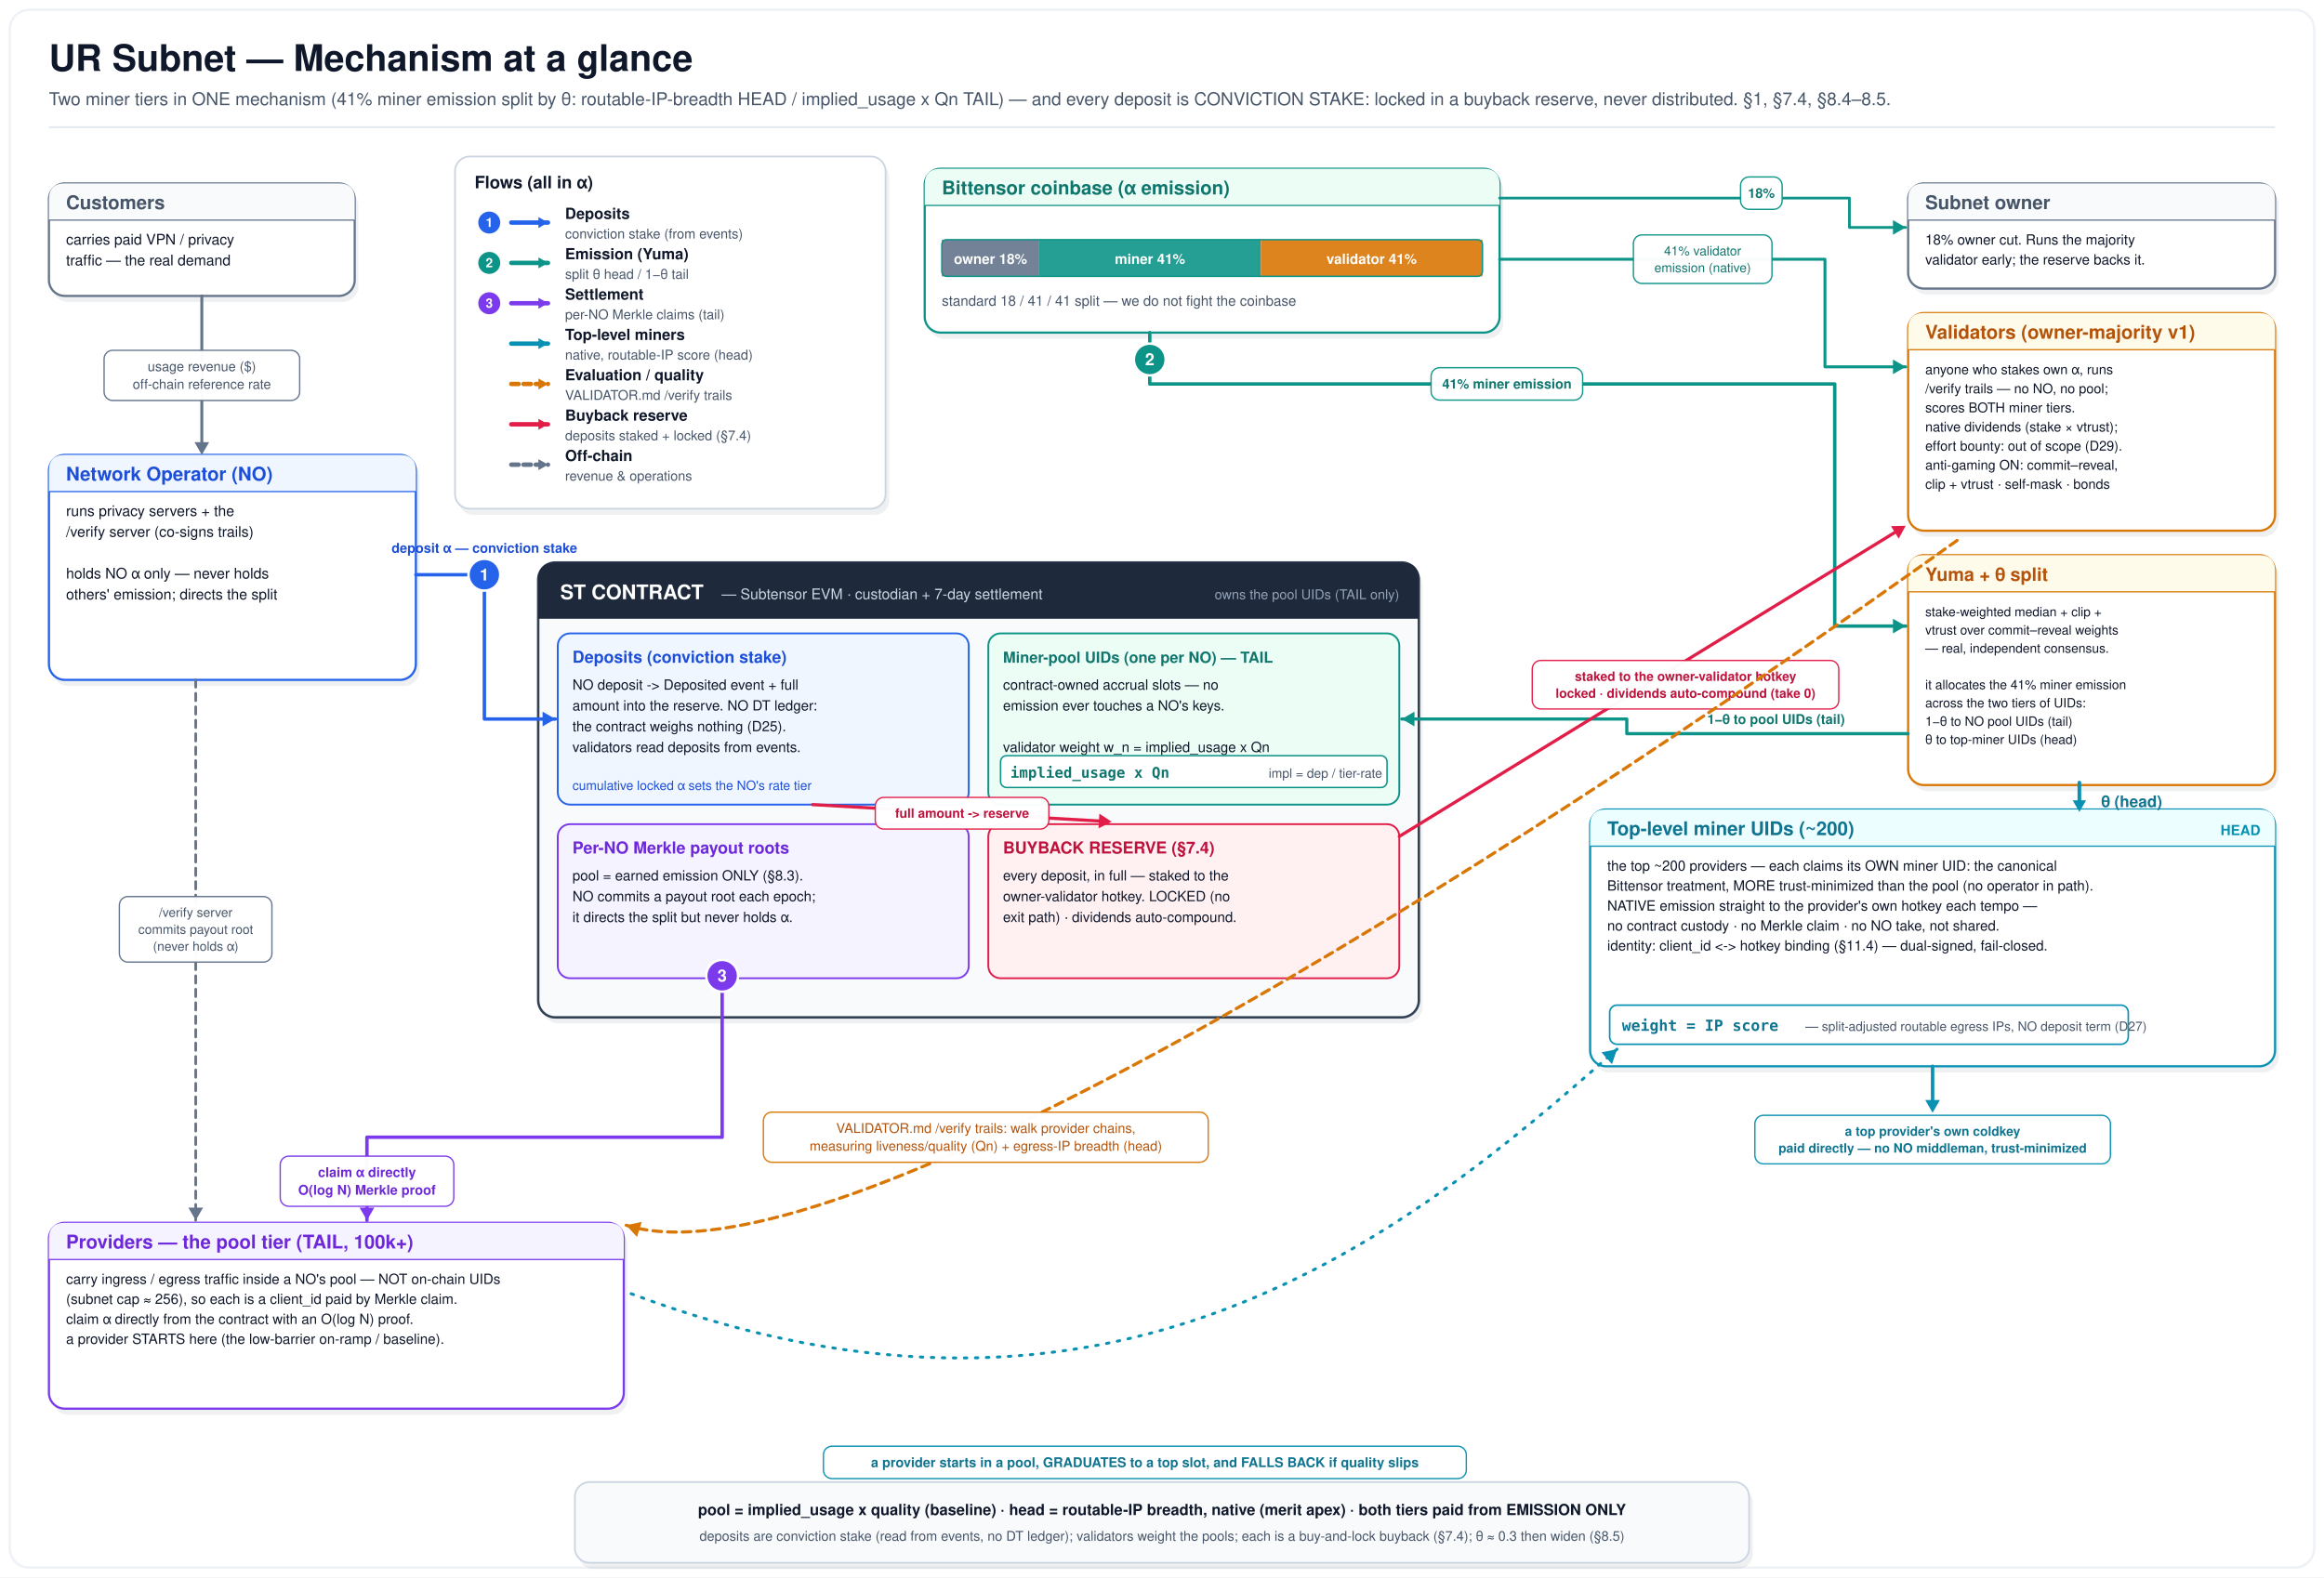
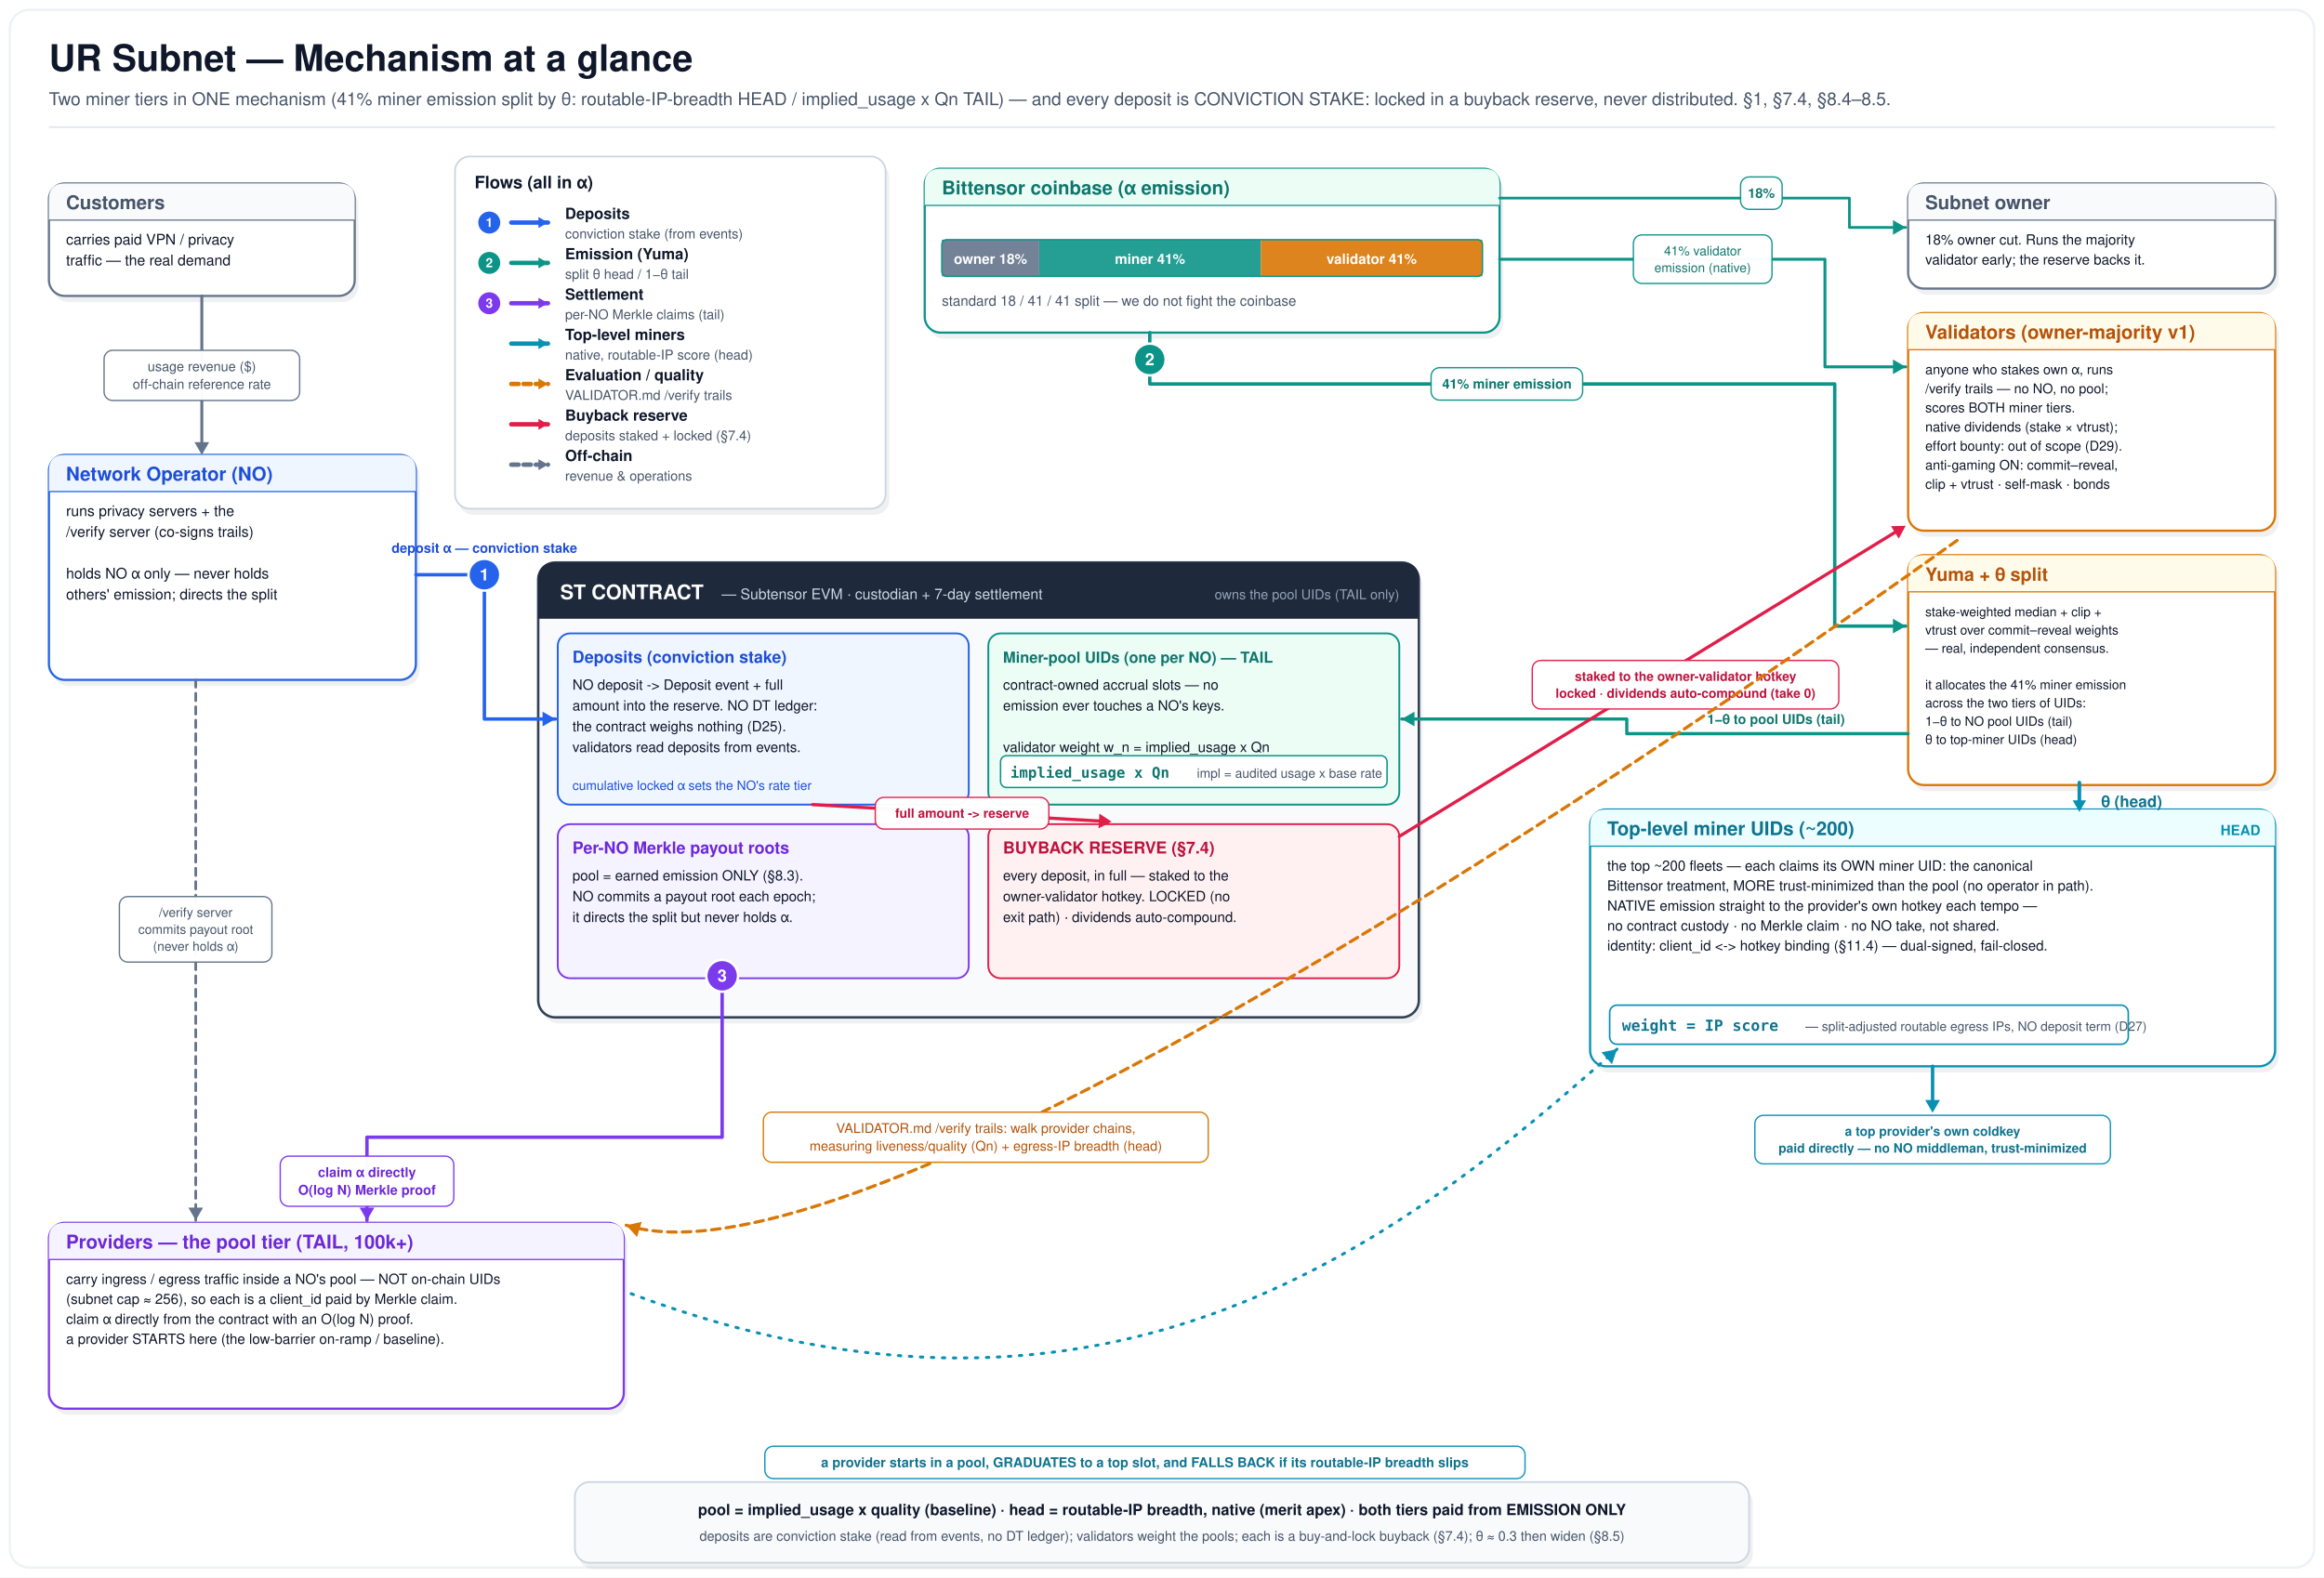
<svg xmlns="http://www.w3.org/2000/svg" width="1900" height="1290" viewBox="0 0 1900 1290">
  <rect width="1900" height="1290" fill="#ffffff" />
  <rect x="8" y="8" width="1884" height="1274" rx="16" fill="none" stroke="#eef2f7" stroke-width="2" />
  <text x="40.0" y="58.0" font-family="'Helvetica Neue','Helvetica','Arial',sans-serif" font-size="30" font-weight="bold" fill="#0f172a" text-anchor="start">UR Subnet — Mechanism at a glance</text>
  <text x="40.0" y="86.0" font-family="'Helvetica Neue','Helvetica','Arial',sans-serif" font-size="14.5" font-weight="normal" fill="#475569" text-anchor="start">Two miner tiers in ONE mechanism (41% miner emission split by θ: routable-IP-breadth HEAD / implied_usage x Qn TAIL) — and every deposit is CONVICTION STAKE: locked in a buyback reserve, never distributed.  §1, §7.4, §8.4–8.5.</text>
  <line x1="40" y1="104" x2="1860" y2="104" stroke="#e2e8f0" stroke-width="1.5" />
  <rect x="43.0" y="155.0" width="250" height="92" rx="13" fill="#0f172a" opacity="0.07" />
  <rect x="40.0" y="150.0" width="250" height="92" rx="13" fill="#ffffff" stroke="#64748b" stroke-width="1.8" />
  <path d="M 45.0 163.0 a 8 8 0 0 1 8 -8 L 277.0 155.0" fill="none" />
  <path d="M 40.0 163.0 Q 40.0 150.0 53.0 150.0 L 277.0 150.0 Q 290.0 150.0 290.0 163.0 L 290.0 180.0 L 40.0 180.0 Z" fill="#f8fafc" />
  <line x1="40.0" y1="180.0" x2="290.0" y2="180.0" stroke="#64748b" stroke-width="1" />
  <text x="54.0" y="171.0" font-family="'Helvetica Neue','Helvetica','Arial',sans-serif" font-size="15.5" font-weight="bold" fill="#475569" text-anchor="start">Customers</text>
  <text x="54.0" y="200.0" font-family="'Helvetica Neue','Helvetica','Arial',sans-serif" font-size="12" font-weight="normal" fill="#0f172a" text-anchor="start">carries paid VPN / privacy</text>
  <text x="54.0" y="217.0" font-family="'Helvetica Neue','Helvetica','Arial',sans-serif" font-size="12" font-weight="normal" fill="#0f172a" text-anchor="start">traffic — the real demand</text>
  <rect x="43.0" y="377.0" width="300" height="184" rx="13" fill="#0f172a" opacity="0.07" />
  <rect x="40.0" y="372.0" width="300" height="184" rx="13" fill="#ffffff" stroke="#2563eb" stroke-width="1.8" />
  <path d="M 45.0 385.0 a 8 8 0 0 1 8 -8 L 327.0 377.0" fill="none" />
  <path d="M 40.0 385.0 Q 40.0 372.0 53.0 372.0 L 327.0 372.0 Q 340.0 372.0 340.0 385.0 L 340.0 402.0 L 40.0 402.0 Z" fill="#eff6ff" />
  <line x1="40.0" y1="402.0" x2="340.0" y2="402.0" stroke="#2563eb" stroke-width="1" />
  <text x="54.0" y="393.0" font-family="'Helvetica Neue','Helvetica','Arial',sans-serif" font-size="15.5" font-weight="bold" fill="#1d4ed8" text-anchor="start">Network Operator (NO)</text>
  <text x="54.0" y="422.0" font-family="'Helvetica Neue','Helvetica','Arial',sans-serif" font-size="12" font-weight="normal" fill="#0f172a" text-anchor="start">runs privacy servers + the</text>
  <text x="54.0" y="439.0" font-family="'Helvetica Neue','Helvetica','Arial',sans-serif" font-size="12" font-weight="normal" fill="#0f172a" text-anchor="start">/verify server (co-signs trails)</text>
  <text x="54.0" y="456.1" font-family="'Helvetica Neue','Helvetica','Arial',sans-serif" font-size="12" font-weight="normal" fill="#0f172a" text-anchor="start" />
  <text x="54.0" y="473.1" font-family="'Helvetica Neue','Helvetica','Arial',sans-serif" font-size="12" font-weight="normal" fill="#0f172a" text-anchor="start">holds NO α only — never holds</text>
  <text x="54.0" y="490.2" font-family="'Helvetica Neue','Helvetica','Arial',sans-serif" font-size="12" font-weight="normal" fill="#0f172a" text-anchor="start">others' emission; directs the split</text>
  <rect x="43.0" y="1005.0" width="470" height="152" rx="13" fill="#0f172a" opacity="0.07" />
  <rect x="40.0" y="1000.0" width="470" height="152" rx="13" fill="#ffffff" stroke="#7c3aed" stroke-width="1.8" />
  <path d="M 45.0 1013.0 a 8 8 0 0 1 8 -8 L 497.0 1005.0" fill="none" />
  <path d="M 40.0 1013.0 Q 40.0 1000.0 53.0 1000.0 L 497.0 1000.0 Q 510.0 1000.0 510.0 1013.0 L 510.0 1030.0 L 40.0 1030.0 Z" fill="#f5f3ff" />
  <line x1="40.0" y1="1030.0" x2="510.0" y2="1030.0" stroke="#7c3aed" stroke-width="1" />
  <text x="54.0" y="1021.0" font-family="'Helvetica Neue','Helvetica','Arial',sans-serif" font-size="15.5" font-weight="bold" fill="#6d28d9" text-anchor="start">Providers — the pool tier  (TAIL, 100k+)</text>
  <text x="54.0" y="1050.0" font-family="'Helvetica Neue','Helvetica','Arial',sans-serif" font-size="11.5" font-weight="normal" fill="#0f172a" text-anchor="start">carry ingress / egress traffic inside a NO's pool — NOT on-chain UIDs</text>
  <text x="54.0" y="1066.3" font-family="'Helvetica Neue','Helvetica','Arial',sans-serif" font-size="11.5" font-weight="normal" fill="#0f172a" text-anchor="start">(subnet cap ≈ 256), so each is a client_id paid by Merkle claim.</text>
  <text x="54.0" y="1082.7" font-family="'Helvetica Neue','Helvetica','Arial',sans-serif" font-size="11.5" font-weight="normal" fill="#0f172a" text-anchor="start">claim α directly from the contract with an O(log N) proof.</text>
  <text x="54.0" y="1099.0" font-family="'Helvetica Neue','Helvetica','Arial',sans-serif" font-size="11.5" font-weight="normal" fill="#0f172a" text-anchor="start">a provider STARTS here (the low-barrier on-ramp / baseline).</text>
  <rect x="759.0" y="143.0" width="470" height="134" rx="13" fill="#0f172a" opacity="0.07" />
  <rect x="756.0" y="138.0" width="470" height="134" rx="13" fill="#ffffff" stroke="#0d9488" stroke-width="1.8" />
  <path d="M 761.0 151.0 a 8 8 0 0 1 8 -8 L 1213.0 143.0" fill="none" />
  <path d="M 756.0 151.0 Q 756.0 138.0 769.0 138.0 L 1213.0 138.0 Q 1226.0 138.0 1226.0 151.0 L 1226.0 168.0 L 756.0 168.0 Z" fill="#ecfdf5" />
  <line x1="756.0" y1="168.0" x2="1226.0" y2="168.0" stroke="#0d9488" stroke-width="1" />
  <text x="770.0" y="159.0" font-family="'Helvetica Neue','Helvetica','Arial',sans-serif" font-size="15.5" font-weight="bold" fill="#0f766e" text-anchor="start">Bittensor coinbase  (α emission)</text>
  <rect x="770.0" y="196" width="79.6" height="30" fill="#64748b" opacity="0.9" />
  <text x="809.8" y="215.8" font-family="'Helvetica Neue','Helvetica','Arial',sans-serif" font-size="11.5" font-weight="bold" fill="white" text-anchor="middle">owner 18%</text>
  <rect x="849.6" y="196" width="181.2" height="30" fill="#0d9488" opacity="0.9" />
  <text x="940.2" y="215.8" font-family="'Helvetica Neue','Helvetica','Arial',sans-serif" font-size="11.5" font-weight="bold" fill="white" text-anchor="middle">miner 41%</text>
  <rect x="1030.8" y="196" width="181.2" height="30" fill="#d97706" opacity="0.9" />
  <text x="1121.4" y="215.8" font-family="'Helvetica Neue','Helvetica','Arial',sans-serif" font-size="11.5" font-weight="bold" fill="white" text-anchor="middle">validator 41%</text>
  <rect x="770" y="196" width="442" height="30" rx="4" fill="none" stroke="#0d9488" stroke-width="1.2" />
  <text x="770.0" y="250.0" font-family="'Helvetica Neue','Helvetica','Arial',sans-serif" font-size="11.5" font-weight="italic" fill="#475569" text-anchor="start">standard 18 / 41 / 41 split — we do not fight the coinbase</text>
  <rect x="1563.0" y="155.0" width="300" height="86" rx="13" fill="#0f172a" opacity="0.07" />
  <rect x="1560.0" y="150.0" width="300" height="86" rx="13" fill="#ffffff" stroke="#64748b" stroke-width="1.8" />
  <path d="M 1565.0 163.0 a 8 8 0 0 1 8 -8 L 1847.0 155.0" fill="none" />
  <path d="M 1560.0 163.0 Q 1560.0 150.0 1573.0 150.0 L 1847.0 150.0 Q 1860.0 150.0 1860.0 163.0 L 1860.0 180.0 L 1560.0 180.0 Z" fill="#f8fafc" />
  <line x1="1560.0" y1="180.0" x2="1860.0" y2="180.0" stroke="#64748b" stroke-width="1" />
  <text x="1574.0" y="171.0" font-family="'Helvetica Neue','Helvetica','Arial',sans-serif" font-size="15.5" font-weight="bold" fill="#475569" text-anchor="start">Subnet owner</text>
  <text x="1574.0" y="200.0" font-family="'Helvetica Neue','Helvetica','Arial',sans-serif" font-size="11.5" font-weight="normal" fill="#0f172a" text-anchor="start">18% owner cut. Runs the majority</text>
  <text x="1574.0" y="216.3" font-family="'Helvetica Neue','Helvetica','Arial',sans-serif" font-size="11.5" font-weight="normal" fill="#0f172a" text-anchor="start">validator early; the reserve backs it.</text>
  <rect x="1563.0" y="261.0" width="300" height="178" rx="13" fill="#0f172a" opacity="0.07" />
  <rect x="1560.0" y="256.0" width="300" height="178" rx="13" fill="#ffffff" stroke="#d97706" stroke-width="1.8" />
  <path d="M 1565.0 269.0 a 8 8 0 0 1 8 -8 L 1847.0 261.0" fill="none" />
  <path d="M 1560.0 269.0 Q 1560.0 256.0 1573.0 256.0 L 1847.0 256.0 Q 1860.0 256.0 1860.0 269.0 L 1860.0 286.0 L 1560.0 286.0 Z" fill="#fffbeb" />
  <line x1="1560.0" y1="286.0" x2="1860.0" y2="286.0" stroke="#d97706" stroke-width="1" />
  <text x="1574.0" y="277.0" font-family="'Helvetica Neue','Helvetica','Arial',sans-serif" font-size="15.5" font-weight="bold" fill="#b45309" text-anchor="start">Validators  (owner-majority v1)</text>
  <text x="1574.0" y="306.0" font-family="'Helvetica Neue','Helvetica','Arial',sans-serif" font-size="11" font-weight="normal" fill="#0f172a" text-anchor="start">anyone who stakes own α, runs</text>
  <text x="1574.0" y="321.6" font-family="'Helvetica Neue','Helvetica','Arial',sans-serif" font-size="11" font-weight="normal" fill="#0f172a" text-anchor="start">/verify trails — no NO, no pool;</text>
  <text x="1574.0" y="337.2" font-family="'Helvetica Neue','Helvetica','Arial',sans-serif" font-size="11" font-weight="normal" fill="#0f172a" text-anchor="start">scores BOTH miner tiers.</text>
  <text x="1574.0" y="352.9" font-family="'Helvetica Neue','Helvetica','Arial',sans-serif" font-size="11" font-weight="normal" fill="#0f172a" text-anchor="start">native dividends (stake × vtrust);</text>
  <text x="1574.0" y="368.5" font-family="'Helvetica Neue','Helvetica','Arial',sans-serif" font-size="11" font-weight="normal" fill="#0f172a" text-anchor="start">effort bounty: out of scope (D29).</text>
  <text x="1574.0" y="384.1" font-family="'Helvetica Neue','Helvetica','Arial',sans-serif" font-size="11" font-weight="normal" fill="#0f172a" text-anchor="start">anti-gaming ON: commit–reveal,</text>
  <text x="1574.0" y="399.7" font-family="'Helvetica Neue','Helvetica','Arial',sans-serif" font-size="11" font-weight="normal" fill="#0f172a" text-anchor="start">clip + vtrust · self-mask · bonds</text>
  <rect x="1563.0" y="459.0" width="300" height="188" rx="13" fill="#0f172a" opacity="0.07" />
  <rect x="1560.0" y="454.0" width="300" height="188" rx="13" fill="#ffffff" stroke="#d97706" stroke-width="1.8" />
  <path d="M 1565.0 467.0 a 8 8 0 0 1 8 -8 L 1847.0 459.0" fill="none" />
  <path d="M 1560.0 467.0 Q 1560.0 454.0 1573.0 454.0 L 1847.0 454.0 Q 1860.0 454.0 1860.0 467.0 L 1860.0 484.0 L 1560.0 484.0 Z" fill="#fffbeb" />
  <line x1="1560.0" y1="484.0" x2="1860.0" y2="484.0" stroke="#d97706" stroke-width="1" />
  <text x="1574.0" y="475.0" font-family="'Helvetica Neue','Helvetica','Arial',sans-serif" font-size="15" font-weight="bold" fill="#b45309" text-anchor="start">Yuma  +  θ split</text>
  <text x="1574.0" y="504.0" font-family="'Helvetica Neue','Helvetica','Arial',sans-serif" font-size="10.5" font-weight="normal" fill="#0f172a" text-anchor="start">stake-weighted median + clip +</text>
  <text x="1574.0" y="518.9" font-family="'Helvetica Neue','Helvetica','Arial',sans-serif" font-size="10.5" font-weight="normal" fill="#0f172a" text-anchor="start">vtrust over commit–reveal weights</text>
  <text x="1574.0" y="533.8" font-family="'Helvetica Neue','Helvetica','Arial',sans-serif" font-size="10.5" font-weight="normal" fill="#0f172a" text-anchor="start">— real, independent consensus.</text>
  <text x="1574.0" y="548.7" font-family="'Helvetica Neue','Helvetica','Arial',sans-serif" font-size="10.5" font-weight="normal" fill="#0f172a" text-anchor="start" />
  <text x="1574.0" y="563.6" font-family="'Helvetica Neue','Helvetica','Arial',sans-serif" font-size="10.5" font-weight="normal" fill="#0f172a" text-anchor="start">it allocates the 41% miner emission</text>
  <text x="1574.0" y="578.5" font-family="'Helvetica Neue','Helvetica','Arial',sans-serif" font-size="10.5" font-weight="normal" fill="#0f172a" text-anchor="start">across the two tiers of UIDs:</text>
  <text x="1574.0" y="593.5" font-family="'Helvetica Neue','Helvetica','Arial',sans-serif" font-size="10.5" font-weight="normal" fill="#0f172a" text-anchor="start">   1−θ  to NO pool UIDs  (tail)</text>
  <text x="1574.0" y="608.4" font-family="'Helvetica Neue','Helvetica','Arial',sans-serif" font-size="10.5" font-weight="normal" fill="#0f172a" text-anchor="start">   θ    to top-miner UIDs (head)</text>
  <rect x="1303.0" y="667.0" width="560" height="210" rx="13" fill="#0f172a" opacity="0.07" />
  <rect x="1300.0" y="662.0" width="560" height="210" rx="13" fill="#ffffff" stroke="#0891b2" stroke-width="1.8" />
  <path d="M 1305.0 675.0 a 8 8 0 0 1 8 -8 L 1847.0 667.0" fill="none" />
  <path d="M 1300.0 675.0 Q 1300.0 662.0 1313.0 662.0 L 1847.0 662.0 Q 1860.0 662.0 1860.0 675.0 L 1860.0 692.0 L 1300.0 692.0 Z" fill="#ecfeff" />
  <line x1="1300.0" y1="692.0" x2="1860.0" y2="692.0" stroke="#0891b2" stroke-width="1" />
  <text x="1314.0" y="683.0" font-family="'Helvetica Neue','Helvetica','Arial',sans-serif" font-size="15.5" font-weight="bold" fill="#0e7490" text-anchor="start">Top-level miner UIDs   (~200)</text>
  <text x="1848.0" y="683.0" font-family="'Helvetica Neue','Helvetica','Arial',sans-serif" font-size="11.5" font-weight="bold" fill="#0891b2" text-anchor="end">HEAD</text>
-   <text x="1314.0" y="712.0" font-family="'Helvetica Neue','Helvetica','Arial',sans-serif" font-size="11.5" font-weight="normal" fill="#0f172a" text-anchor="start">the top ~200 providers — each claims its OWN miner UID: the canonical</text>
+   <text x="1314.0" y="712.0" font-family="'Helvetica Neue','Helvetica','Arial',sans-serif" font-size="11.5" font-weight="normal" fill="#0f172a" text-anchor="start">the top ~200 fleets — each claims its OWN miner UID: the canonical</text>
  <text x="1314.0" y="728.3" font-family="'Helvetica Neue','Helvetica','Arial',sans-serif" font-size="11.5" font-weight="normal" fill="#0f172a" text-anchor="start">Bittensor treatment, MORE trust-minimized than the pool (no operator in path).</text>
  <text x="1314.0" y="744.7" font-family="'Helvetica Neue','Helvetica','Arial',sans-serif" font-size="11.5" font-weight="normal" fill="#0f172a" text-anchor="start">NATIVE emission straight to the provider's own hotkey each tempo —</text>
  <text x="1314.0" y="761.0" font-family="'Helvetica Neue','Helvetica','Arial',sans-serif" font-size="11.5" font-weight="normal" fill="#0f172a" text-anchor="start">no contract custody · no Merkle claim · no NO take, not shared.</text>
  <text x="1314.0" y="777.3" font-family="'Helvetica Neue','Helvetica','Arial',sans-serif" font-size="11.5" font-weight="normal" fill="#0f172a" text-anchor="start">identity: client_id &lt;-&gt; hotkey binding (§11.4) — dual-signed, fail-closed.</text>
  <rect x="1316" y="822" width="424" height="32" rx="6" fill="white" stroke="#0891b2" stroke-width="1.3" />
  <text x="1326.0" y="843.0" font-family="'Menlo','Monaco',monospace" font-size="12.5" font-weight="bold" fill="#0e7490" text-anchor="start">weight = IP score</text>
  <text x="1476.0" y="843.0" font-family="'Helvetica Neue','Helvetica','Arial',sans-serif" font-size="10.5" font-weight="italic" fill="#475569" text-anchor="start">— split-adjusted routable egress IPs, NO deposit term (D27)</text>
  <rect x="375.0" y="133.0" width="352" height="288" rx="12" fill="#0f172a" opacity="0.07" />
  <rect x="372.0" y="128.0" width="352" height="288" rx="12" fill="#ffffff" stroke="#cbd5e1" stroke-width="1.4" />
  <text x="388.0" y="154.0" font-family="'Helvetica Neue','Helvetica','Arial',sans-serif" font-size="14" font-weight="bold" fill="#0f172a" text-anchor="start">Flows  (all in α)</text>
  <circle cx="400.0" cy="182.0" r="10" fill="#2563eb" stroke="white" stroke-width="2" />
  <text x="400.0" y="185.6" font-family="'Helvetica Neue','Helvetica','Arial',sans-serif" font-size="10.5" font-weight="bold" fill="white" text-anchor="middle">1</text>
  <line x1="418" y1="182" x2="448" y2="182" stroke="#2563eb" stroke-width="3.6" stroke-linecap="round" />
  <path d="M 448.0 182.0 L 440.2 186.5 L 440.2 177.5 Z" fill="#2563eb" />
  <text x="462.0" y="179.0" font-family="'Helvetica Neue','Helvetica','Arial',sans-serif" font-size="12.5" font-weight="bold" fill="#0f172a" text-anchor="start">Deposits</text>
  <text x="462.0" y="195.0" font-family="'Helvetica Neue','Helvetica','Arial',sans-serif" font-size="11" font-weight="normal" fill="#475569" text-anchor="start">conviction stake (from events)</text>
  <circle cx="400.0" cy="215.0" r="10" fill="#0d9488" stroke="white" stroke-width="2" />
  <text x="400.0" y="218.6" font-family="'Helvetica Neue','Helvetica','Arial',sans-serif" font-size="10.5" font-weight="bold" fill="white" text-anchor="middle">2</text>
  <line x1="418" y1="215" x2="448" y2="215" stroke="#0d9488" stroke-width="3.6" stroke-linecap="round" />
  <path d="M 448.0 215.0 L 440.2 219.5 L 440.2 210.5 Z" fill="#0d9488" />
  <text x="462.0" y="212.0" font-family="'Helvetica Neue','Helvetica','Arial',sans-serif" font-size="12.5" font-weight="bold" fill="#0f172a" text-anchor="start">Emission (Yuma)</text>
  <text x="462.0" y="228.0" font-family="'Helvetica Neue','Helvetica','Arial',sans-serif" font-size="11" font-weight="normal" fill="#475569" text-anchor="start">split θ head / 1−θ tail</text>
  <circle cx="400.0" cy="248.0" r="10" fill="#7c3aed" stroke="white" stroke-width="2" />
  <text x="400.0" y="251.6" font-family="'Helvetica Neue','Helvetica','Arial',sans-serif" font-size="10.5" font-weight="bold" fill="white" text-anchor="middle">3</text>
  <line x1="418" y1="248" x2="448" y2="248" stroke="#7c3aed" stroke-width="3.6" stroke-linecap="round" />
  <path d="M 448.0 248.0 L 440.2 252.5 L 440.2 243.5 Z" fill="#7c3aed" />
  <text x="462.0" y="245.0" font-family="'Helvetica Neue','Helvetica','Arial',sans-serif" font-size="12.5" font-weight="bold" fill="#0f172a" text-anchor="start">Settlement</text>
  <text x="462.0" y="261.0" font-family="'Helvetica Neue','Helvetica','Arial',sans-serif" font-size="11" font-weight="normal" fill="#475569" text-anchor="start">per-NO Merkle claims (tail)</text>
  <line x1="418" y1="281" x2="448" y2="281" stroke="#0891b2" stroke-width="3.6" stroke-linecap="round" />
  <path d="M 448.0 281.0 L 440.2 285.5 L 440.2 276.5 Z" fill="#0891b2" />
  <text x="462.0" y="278.0" font-family="'Helvetica Neue','Helvetica','Arial',sans-serif" font-size="12.5" font-weight="bold" fill="#0f172a" text-anchor="start">Top-level miners</text>
  <text x="462.0" y="294.0" font-family="'Helvetica Neue','Helvetica','Arial',sans-serif" font-size="11" font-weight="normal" fill="#475569" text-anchor="start">native, routable-IP score (head)</text>
  <line x1="418" y1="314" x2="448" y2="314" stroke="#d97706" stroke-width="3.6" stroke-linecap="round" stroke-dasharray="6 4" />
  <path d="M 448.0 314.0 L 440.2 318.5 L 440.2 309.5 Z" fill="#d97706" />
  <text x="462.0" y="311.0" font-family="'Helvetica Neue','Helvetica','Arial',sans-serif" font-size="12.5" font-weight="bold" fill="#0f172a" text-anchor="start">Evaluation / quality</text>
  <text x="462.0" y="327.0" font-family="'Helvetica Neue','Helvetica','Arial',sans-serif" font-size="11" font-weight="normal" fill="#475569" text-anchor="start">VALIDATOR.md /verify trails</text>
  <line x1="418" y1="347" x2="448" y2="347" stroke="#e11d48" stroke-width="3.6" stroke-linecap="round" />
  <path d="M 448.0 347.0 L 440.2 351.5 L 440.2 342.5 Z" fill="#e11d48" />
  <text x="462.0" y="344.0" font-family="'Helvetica Neue','Helvetica','Arial',sans-serif" font-size="12.5" font-weight="bold" fill="#0f172a" text-anchor="start">Buyback reserve</text>
  <text x="462.0" y="360.0" font-family="'Helvetica Neue','Helvetica','Arial',sans-serif" font-size="11" font-weight="normal" fill="#475569" text-anchor="start">deposits staked + locked (§7.4)</text>
  <line x1="418" y1="380" x2="448" y2="380" stroke="#64748b" stroke-width="3.6" stroke-linecap="round" stroke-dasharray="6 4" />
  <path d="M 448.0 380.0 L 440.2 384.5 L 440.2 375.5 Z" fill="#64748b" />
  <text x="462.0" y="377.0" font-family="'Helvetica Neue','Helvetica','Arial',sans-serif" font-size="12.5" font-weight="bold" fill="#0f172a" text-anchor="start">Off-chain</text>
  <text x="462.0" y="393.0" font-family="'Helvetica Neue','Helvetica','Arial',sans-serif" font-size="11" font-weight="normal" fill="#475569" text-anchor="start">revenue &amp; operations</text>
  <rect x="443.0" y="465.0" width="720" height="372" rx="14" fill="#0f172a" opacity="0.07" />
  <rect x="440.0" y="460.0" width="720" height="372" rx="14" fill="#f8fafc" stroke="#334155" stroke-width="2.0" />
  <path d="M 440 474 Q 440 460 454 460 L 1146 460 Q 1160 460 1160 474 L 1160 506 L 440 506 Z" fill="#1e293b" />
  <text x="458.0" y="490.0" font-family="'Helvetica Neue','Helvetica','Arial',sans-serif" font-size="16.5" font-weight="bold" fill="white" text-anchor="start">ST CONTRACT</text>
  <text x="590.0" y="490.0" font-family="'Helvetica Neue','Helvetica','Arial',sans-serif" font-size="12" font-weight="normal" fill="#cbd5e1" text-anchor="start">— Subtensor EVM · custodian + 7-day settlement</text>
  <text x="1144.0" y="490.0" font-family="'Helvetica Neue','Helvetica','Arial',sans-serif" font-size="11" font-weight="italic" fill="#94a3b8" text-anchor="end">owns the pool UIDs (TAIL only)</text>
  <rect x="456.0" y="518.0" width="336.0" height="140" rx="10" fill="#eff6ff" stroke="#2563eb" stroke-width="1.5" />
  <text x="468.0" y="542.0" font-family="'Helvetica Neue','Helvetica','Arial',sans-serif" font-size="13.5" font-weight="bold" fill="#1d4ed8" text-anchor="start">Deposits  (conviction stake)</text>
-   <text x="468.0" y="564.0" font-family="'Helvetica Neue','Helvetica','Arial',sans-serif" font-size="11.5" font-weight="normal" fill="#0f172a" text-anchor="start">NO deposit -&gt; Deposited event + full</text>
+   <text x="468.0" y="564.0" font-family="'Helvetica Neue','Helvetica','Arial',sans-serif" font-size="11.5" font-weight="normal" fill="#0f172a" text-anchor="start">NO deposit -&gt; Deposit event + full</text>
  <text x="468.0" y="581.0" font-family="'Helvetica Neue','Helvetica','Arial',sans-serif" font-size="11.5" font-weight="normal" fill="#0f172a" text-anchor="start">amount into the reserve. NO DT ledger:</text>
  <text x="468.0" y="598.0" font-family="'Helvetica Neue','Helvetica','Arial',sans-serif" font-size="11.5" font-weight="normal" fill="#0f172a" text-anchor="start">the contract weighs nothing (D25).</text>
  <text x="468.0" y="615.0" font-family="'Helvetica Neue','Helvetica','Arial',sans-serif" font-size="11.5" font-weight="normal" fill="#0f172a" text-anchor="start">validators read deposits from events.</text>
  <text x="468.0" y="646.0" font-family="'Helvetica Neue','Helvetica','Arial',sans-serif" font-size="10.5" font-weight="italic" fill="#1d4ed8" text-anchor="start">cumulative locked α sets the NO's rate tier</text>
  <rect x="808.0" y="518.0" width="336.0" height="140" rx="10" fill="#ecfdf5" stroke="#0d9488" stroke-width="1.5" />
  <text x="820.0" y="542.0" font-family="'Helvetica Neue','Helvetica','Arial',sans-serif" font-size="12.5" font-weight="bold" fill="#0f766e" text-anchor="start">Miner-pool UIDs  (one per NO) — TAIL</text>
  <text x="820.0" y="564.0" font-family="'Helvetica Neue','Helvetica','Arial',sans-serif" font-size="11.5" font-weight="normal" fill="#0f172a" text-anchor="start">contract-owned accrual slots — no</text>
  <text x="820.0" y="581.0" font-family="'Helvetica Neue','Helvetica','Arial',sans-serif" font-size="11.5" font-weight="normal" fill="#0f172a" text-anchor="start">emission ever touches a NO's keys.</text>
  <text x="820.0" y="598.0" font-family="'Helvetica Neue','Helvetica','Arial',sans-serif" font-size="11.5" font-weight="normal" fill="#0f172a" text-anchor="start" />
  <text x="820.0" y="615.0" font-family="'Helvetica Neue','Helvetica','Arial',sans-serif" font-size="11.5" font-weight="normal" fill="#0f172a" text-anchor="start">validator weight  w_n = implied_usage x Qn</text>
  <rect x="818.0" y="618" width="316.0" height="26" rx="5" fill="white" stroke="#0d9488" stroke-width="1.2" />
  <text x="826.0" y="636.0" font-family="'Menlo','Monaco',monospace" font-size="12" font-weight="bold" fill="#0f766e" text-anchor="start">implied_usage x Qn</text>
-   <text x="1130.0" y="636.0" font-family="'Helvetica Neue','Helvetica','Arial',sans-serif" font-size="10.5" font-weight="italic" fill="#475569" text-anchor="end">impl = dep / tier-rate</text>
+   <text x="1130.0" y="636.0" font-family="'Helvetica Neue','Helvetica','Arial',sans-serif" font-size="10.5" font-weight="italic" fill="#475569" text-anchor="end">impl = audited usage x base rate</text>
  <rect x="456.0" y="674.0" width="336.0" height="126" rx="10" fill="#f5f3ff" stroke="#7c3aed" stroke-width="1.5" />
  <text x="468.0" y="698.0" font-family="'Helvetica Neue','Helvetica','Arial',sans-serif" font-size="13.5" font-weight="bold" fill="#6d28d9" text-anchor="start">Per-NO Merkle payout roots</text>
  <text x="468.0" y="720.0" font-family="'Helvetica Neue','Helvetica','Arial',sans-serif" font-size="11.5" font-weight="normal" fill="#0f172a" text-anchor="start">pool = earned emission ONLY (§8.3).</text>
  <text x="468.0" y="737.0" font-family="'Helvetica Neue','Helvetica','Arial',sans-serif" font-size="11.5" font-weight="normal" fill="#0f172a" text-anchor="start">NO commits a payout root each epoch;</text>
  <text x="468.0" y="754.0" font-family="'Helvetica Neue','Helvetica','Arial',sans-serif" font-size="11.5" font-weight="normal" fill="#0f172a" text-anchor="start">it directs the split but never holds α.</text>
  <rect x="808.0" y="674.0" width="336.0" height="126" rx="10" fill="#fff1f2" stroke="#e11d48" stroke-width="1.5" />
  <text x="820.0" y="698.0" font-family="'Helvetica Neue','Helvetica','Arial',sans-serif" font-size="13.5" font-weight="bold" fill="#be123c" text-anchor="start">BUYBACK RESERVE  (§7.4)</text>
  <text x="820.0" y="720.0" font-family="'Helvetica Neue','Helvetica','Arial',sans-serif" font-size="11.5" font-weight="normal" fill="#0f172a" text-anchor="start">every deposit, in full — staked to the</text>
  <text x="820.0" y="737.0" font-family="'Helvetica Neue','Helvetica','Arial',sans-serif" font-size="11.5" font-weight="normal" fill="#0f172a" text-anchor="start">owner-validator hotkey. LOCKED (no</text>
  <text x="820.0" y="754.0" font-family="'Helvetica Neue','Helvetica','Arial',sans-serif" font-size="11.5" font-weight="normal" fill="#0f172a" text-anchor="start">exit path) · dividends auto-compound.</text>
  <line x1="165.0" y1="242.0" x2="165.0" y2="363.6" stroke="#64748b" stroke-width="2.4" stroke-linecap="round" />
  <path d="M 165.0 372.0 L 159.0 361.6 L 171.0 361.6 Z" fill="#64748b" />
  <rect x="85.1" y="286.5" width="159.9" height="41.0" rx="7" fill="white" stroke="#64748b" stroke-width="1.1" opacity="0.97" />
  <text x="165.0" y="303.5" font-family="'Helvetica Neue','Helvetica','Arial',sans-serif" font-size="11" font-weight="normal" fill="#475569" text-anchor="middle">usage revenue ($)</text>
  <text x="165.0" y="318.0" font-family="'Helvetica Neue','Helvetica','Arial',sans-serif" font-size="11" font-weight="normal" fill="#475569" text-anchor="middle">off-chain reference rate</text>
  <polyline points="340.0,470.0 396.0,470.0 396.0,588.0 454.0,588.0" fill="none" stroke="#2563eb" stroke-width="2.8" stroke-linejoin="round" stroke-linecap="round" />
  <path d="M 454.0 588.0 L 443.6 594.0 L 443.6 582.0 Z" fill="#2563eb" />
  <text x="396.0" y="452.0" font-family="'Helvetica Neue','Helvetica','Arial',sans-serif" font-size="11" font-weight="bold" fill="#1d4ed8" text-anchor="middle">deposit α — conviction stake</text>
  <circle cx="396.0" cy="470.0" r="13" fill="#2563eb" stroke="white" stroke-width="2" />
  <text x="396.0" y="474.7" font-family="'Helvetica Neue','Helvetica','Arial',sans-serif" font-size="13.65" font-weight="bold" fill="white" text-anchor="middle">1</text>
  <line x1="664.3" y1="658.0" x2="900.4" y2="671.5" stroke="#e11d48" stroke-width="2.6" stroke-linecap="round" />
  <path d="M 908.8 672.0 L 898.1 677.4 L 898.8 665.4 Z" fill="#e11d48" />
  <rect x="715.6" y="652.1" width="141.9" height="25.9" rx="7" fill="white" stroke="#e11d48" stroke-width="1.1" opacity="0.97" />
  <text x="786.6" y="668.7" font-family="'Helvetica Neue','Helvetica','Arial',sans-serif" font-size="10.5" font-weight="bold" fill="#be123c" text-anchor="middle">full amount -&gt; reserve</text>
  <polyline points="940.0,272.0 940.0,314.0 1500.0,314.0 1500.0,512.0 1558.0,512.0" fill="none" stroke="#0d9488" stroke-width="2.8" stroke-linejoin="round" stroke-linecap="round" />
  <path d="M 1558.0 512.0 L 1547.6 518.0 L 1547.6 506.0 Z" fill="#0d9488" />
  <rect x="1170.0" y="300.7" width="123.9" height="26.5" rx="7" fill="white" stroke="#0d9488" stroke-width="1.1" opacity="0.97" />
  <text x="1232.0" y="317.8" font-family="'Helvetica Neue','Helvetica','Arial',sans-serif" font-size="11" font-weight="bold" fill="#0f766e" text-anchor="middle">41% miner emission</text>
  <circle cx="940.0" cy="294.0" r="13" fill="#0d9488" stroke="white" stroke-width="2" />
  <text x="940.0" y="298.7" font-family="'Helvetica Neue','Helvetica','Arial',sans-serif" font-size="13.65" font-weight="bold" fill="white" text-anchor="middle">2</text>
  <polyline points="1560.0,600.0 1330.0,600.0 1330.0,588.0 1146.0,588.0" fill="none" stroke="#0d9488" stroke-width="2.6" stroke-linejoin="round" stroke-linecap="round" />
  <path d="M 1146.0 588.0 L 1156.4 582.0 L 1156.4 594.0 Z" fill="#0d9488" />
  <text x="1452.0" y="592.0" font-family="'Helvetica Neue','Helvetica','Arial',sans-serif" font-size="11" font-weight="bold" fill="#0f766e" text-anchor="middle">1−θ to pool UIDs (tail)</text>
  <line x1="1700.0" y1="640.0" x2="1700.0" y2="656.3" stroke="#0891b2" stroke-width="3.0" stroke-linecap="round" />
  <path d="M 1700.0 664.0 L 1694.5 654.5 L 1705.5 654.5 Z" fill="#0891b2" />
  <text x="1718.0" y="660.0" font-family="'Helvetica Neue','Helvetica','Arial',sans-serif" font-size="13" font-weight="bold" fill="#0e7490" text-anchor="start">θ  (head)</text>
  <polyline points="1226.0,212.0 1492.0,212.0 1492.0,300.0 1558.0,300.0" fill="none" stroke="#0d9488" stroke-width="2.4" stroke-linejoin="round" stroke-linecap="round" />
  <path d="M 1558.0 300.0 L 1547.6 306.0 L 1547.6 294.0 Z" fill="#0d9488" />
  <rect x="1335.4" y="192.1" width="113.3" height="39.7" rx="7" fill="white" stroke="#0d9488" stroke-width="1.1" opacity="0.97" />
  <text x="1392.0" y="208.8" font-family="'Helvetica Neue','Helvetica','Arial',sans-serif" font-size="10.5" font-weight="normal" fill="#0f766e" text-anchor="middle">41% validator</text>
  <text x="1392.0" y="222.6" font-family="'Helvetica Neue','Helvetica','Arial',sans-serif" font-size="10.5" font-weight="normal" fill="#0f766e" text-anchor="middle">emission (native)</text>
  <polyline points="1226.0,162.0 1512.0,162.0 1512.0,186.0 1558.0,186.0" fill="none" stroke="#0d9488" stroke-width="2.2" stroke-linejoin="round" stroke-linecap="round" />
  <path d="M 1558.0 186.0 L 1547.6 192.0 L 1547.6 180.0 Z" fill="#0d9488" />
  <rect x="1423.0" y="144.7" width="34.0" height="26.5" rx="7" fill="white" stroke="#0d9488" stroke-width="1.1" opacity="0.97" />
  <text x="1440.0" y="161.8" font-family="'Helvetica Neue','Helvetica','Arial',sans-serif" font-size="11" font-weight="bold" fill="#0f766e" text-anchor="middle">18%</text>
  <line x1="1144.0" y1="684.0" x2="1550.8" y2="434.4" stroke="#e11d48" stroke-width="2.6" stroke-linecap="round" />
  <path d="M 1558.0 430.0 L 1552.3 440.5 L 1546.0 430.3 Z" fill="#e11d48" />
  <rect x="1252.7" y="540.1" width="250.6" height="39.7" rx="7" fill="white" stroke="#e11d48" stroke-width="1.1" opacity="0.97" />
  <text x="1378.0" y="556.8" font-family="'Helvetica Neue','Helvetica','Arial',sans-serif" font-size="10.5" font-weight="bold" fill="#be123c" text-anchor="middle">staked to the owner-validator hotkey</text>
  <text x="1378.0" y="570.6" font-family="'Helvetica Neue','Helvetica','Arial',sans-serif" font-size="10.5" font-weight="bold" fill="#be123c" text-anchor="middle">locked · dividends auto-compound (take 0)</text>
  <polyline points="590.4,800.0 590.4,930.0 300.0,930.0 300.0,998.0" fill="none" stroke="#7c3aed" stroke-width="2.8" stroke-linejoin="round" stroke-linecap="round" />
  <path d="M 300.0 998.0 L 294.0 987.6 L 306.0 987.6 Z" fill="#7c3aed" />
  <rect x="229.1" y="945.5" width="141.9" height="41.0" rx="7" fill="white" stroke="#7c3aed" stroke-width="1.1" opacity="0.97" />
  <text x="300.0" y="962.5" font-family="'Helvetica Neue','Helvetica','Arial',sans-serif" font-size="11" font-weight="bold" fill="#6d28d9" text-anchor="middle">claim α directly</text>
  <text x="300.0" y="977.0" font-family="'Helvetica Neue','Helvetica','Arial',sans-serif" font-size="11" font-weight="bold" fill="#6d28d9" text-anchor="middle">O(log N) Merkle proof</text>
  <circle cx="590.4" cy="798.0" r="13" fill="#7c3aed" stroke="white" stroke-width="2" />
  <text x="590.4" y="802.7" font-family="'Helvetica Neue','Helvetica','Arial',sans-serif" font-size="13.65" font-weight="bold" fill="white" text-anchor="middle">3</text>
  <polyline points="160.0,556.0 160.0,998.0" fill="none" stroke="#64748b" stroke-width="2.2" stroke-linejoin="round" stroke-linecap="round" stroke-dasharray="6 5" />
  <path d="M 160.0 998.0 L 154.0 987.6 L 166.0 987.6 Z" fill="#64748b" />
  <rect x="97.6" y="733.2" width="124.7" height="53.6" rx="7" fill="white" stroke="#64748b" stroke-width="1.1" opacity="0.97" />
  <text x="160.0" y="749.8" font-family="'Helvetica Neue','Helvetica','Arial',sans-serif" font-size="10.5" font-weight="normal" fill="#475569" text-anchor="middle">/verify server</text>
  <text x="160.0" y="763.7" font-family="'Helvetica Neue','Helvetica','Arial',sans-serif" font-size="10.5" font-weight="normal" fill="#475569" text-anchor="middle">commits payout root</text>
  <text x="160.0" y="777.5" font-family="'Helvetica Neue','Helvetica','Arial',sans-serif" font-size="10.5" font-weight="normal" fill="#475569" text-anchor="middle">(never holds α)</text>
  <path d="M 1600.0 442.0 C 1210.0 720.0 680.0 1055.0 512.0 1002.0" fill="none" stroke="#d97706" stroke-width="2.6" stroke-linecap="round" stroke-dasharray="7 5" />
  <path d="M 512.0 1002.0 L 524.7 999.2 L 520.8 1011.6 Z" fill="#d97706" />
  <rect x="624.1" y="909.5" width="363.7" height="41.0" rx="7" fill="white" stroke="#d97706" stroke-width="1.1" opacity="0.97" />
  <text x="806.0" y="926.5" font-family="'Helvetica Neue','Helvetica','Arial',sans-serif" font-size="11" font-weight="normal" fill="#b45309" text-anchor="middle">VALIDATOR.md /verify trails: walk provider chains,</text>
  <text x="806.0" y="941.0" font-family="'Helvetica Neue','Helvetica','Arial',sans-serif" font-size="11" font-weight="normal" fill="#b45309" text-anchor="middle">measuring liveness/quality (Qn) + egress-IP breadth (head)</text>
  <line x1="1580.0" y1="872.0" x2="1580.0" y2="901.6" stroke="#0891b2" stroke-width="2.8" stroke-linecap="round" />
  <path d="M 1580.0 910.0 L 1574.0 899.6 L 1586.0 899.6 Z" fill="#0891b2" />
  <rect x="1434.7" y="912.1" width="290.7" height="39.7" rx="7" fill="white" stroke="#0891b2" stroke-width="1.1" opacity="0.97" />
  <text x="1580.0" y="928.8" font-family="'Helvetica Neue','Helvetica','Arial',sans-serif" font-size="10.5" font-weight="bold" fill="#0e7490" text-anchor="middle">a top provider's own coldkey</text>
  <text x="1580.0" y="942.6" font-family="'Helvetica Neue','Helvetica','Arial',sans-serif" font-size="10.5" font-weight="bold" fill="#0e7490" text-anchor="middle">paid directly — no NO middleman, trust-minimized</text>
  <path d="M 516.0 1058.0 C 910.0 1206.0 1150.0 1010.0 1322.0 858.0" fill="none" stroke="#0891b2" stroke-width="2.4" stroke-linecap="round" stroke-dasharray="2 7" />
  <path d="M 1322.0 858.0 L 1317.9 870.3 L 1309.3 860.6 Z" fill="#0891b2" />
-   <rect x="673.2" y="1182.7" width="525.6" height="26.5" rx="7" fill="white" stroke="#0891b2" stroke-width="1.1" opacity="0.97" />
-   <text x="936.0" y="1199.8" font-family="'Helvetica Neue','Helvetica','Arial',sans-serif" font-size="11" font-weight="bold" fill="#0e7490" text-anchor="middle">a provider starts in a pool, GRADUATES to a top slot, and FALLS BACK if quality slips</text>
+   <rect x="625.3" y="1182.7" width="621.5" height="26.5" rx="7" fill="white" stroke="#0891b2" stroke-width="1.1" opacity="0.97" />
+   <text x="936.0" y="1199.8" font-family="'Helvetica Neue','Helvetica','Arial',sans-serif" font-size="11" font-weight="bold" fill="#0e7490" text-anchor="middle">a provider starts in a pool, GRADUATES to a top slot, and FALLS BACK if its routable-IP breadth slips</text>
  <rect x="473.0" y="1217.0" width="960" height="66" rx="12" fill="#0f172a" opacity="0.07" />
  <rect x="470.0" y="1212.0" width="960" height="66" rx="12" fill="#f8fafc" stroke="#cbd5e1" stroke-width="1.4" />
  <text x="950.0" y="1239.0" font-family="'Helvetica Neue','Helvetica','Arial',sans-serif" font-size="12.5" font-weight="bold" fill="#0f172a" text-anchor="middle">pool = implied_usage x quality (baseline)    ·    head = routable-IP breadth, native (merit apex)    ·    both tiers paid from EMISSION ONLY</text>
  <text x="950.0" y="1260.0" font-family="'Helvetica Neue','Helvetica','Arial',sans-serif" font-size="11" font-weight="italic" fill="#475569" text-anchor="middle">deposits are conviction stake (read from events, no DT ledger); validators weight the pools; each is a buy-and-lock buyback (§7.4); θ ≈ 0.3 then widen (§8.5)</text>
</svg>
